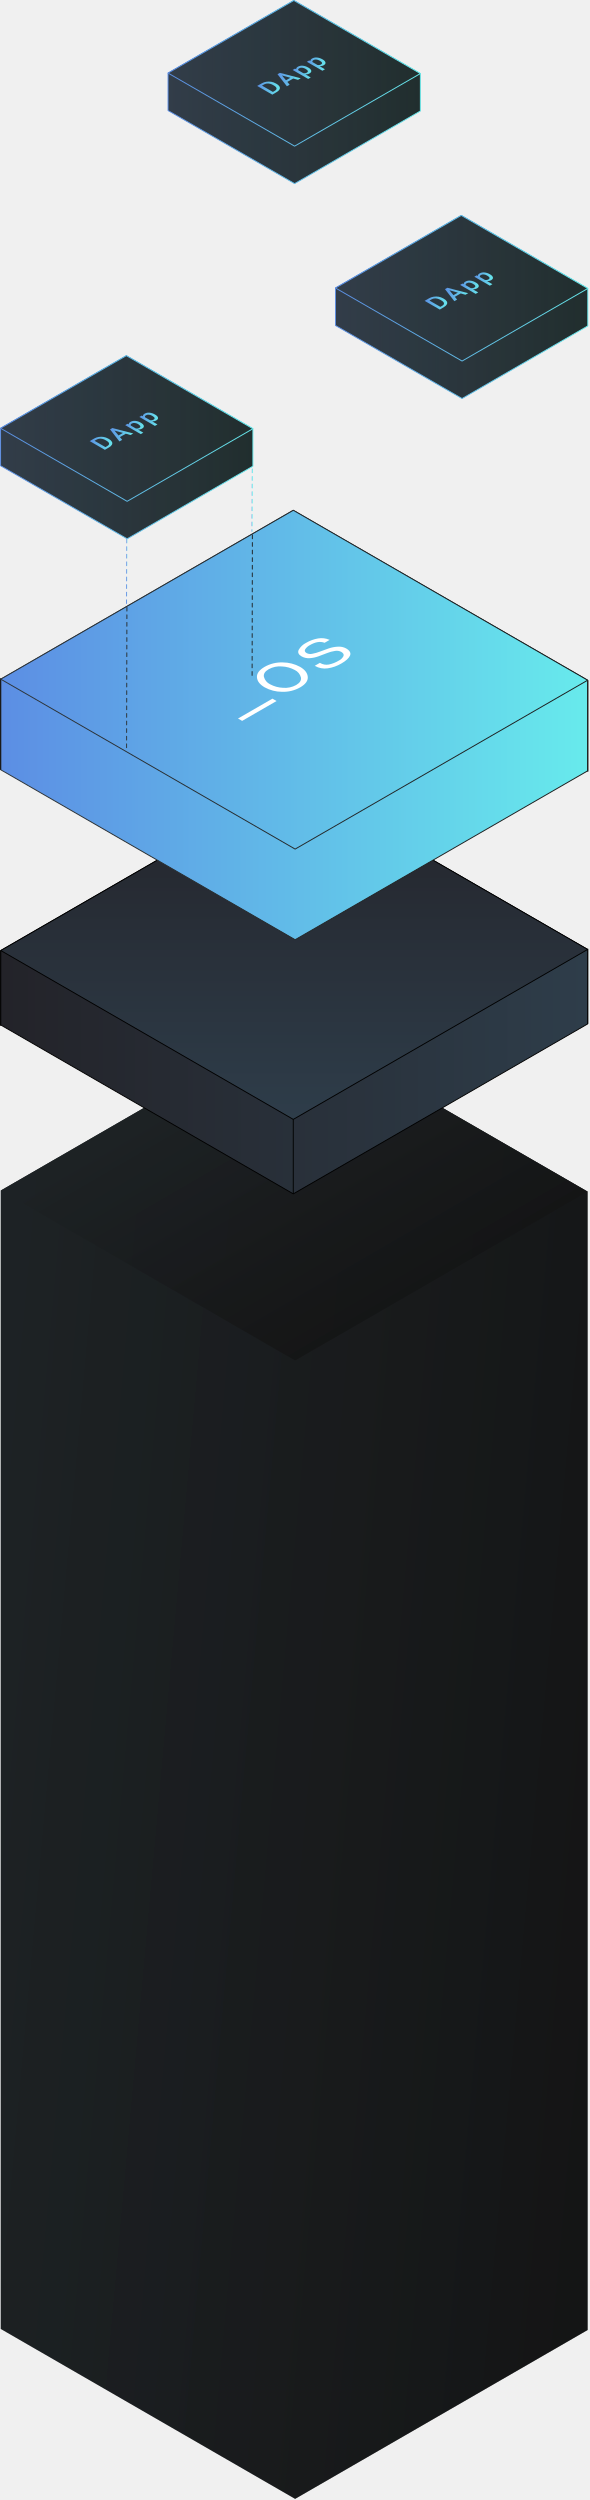
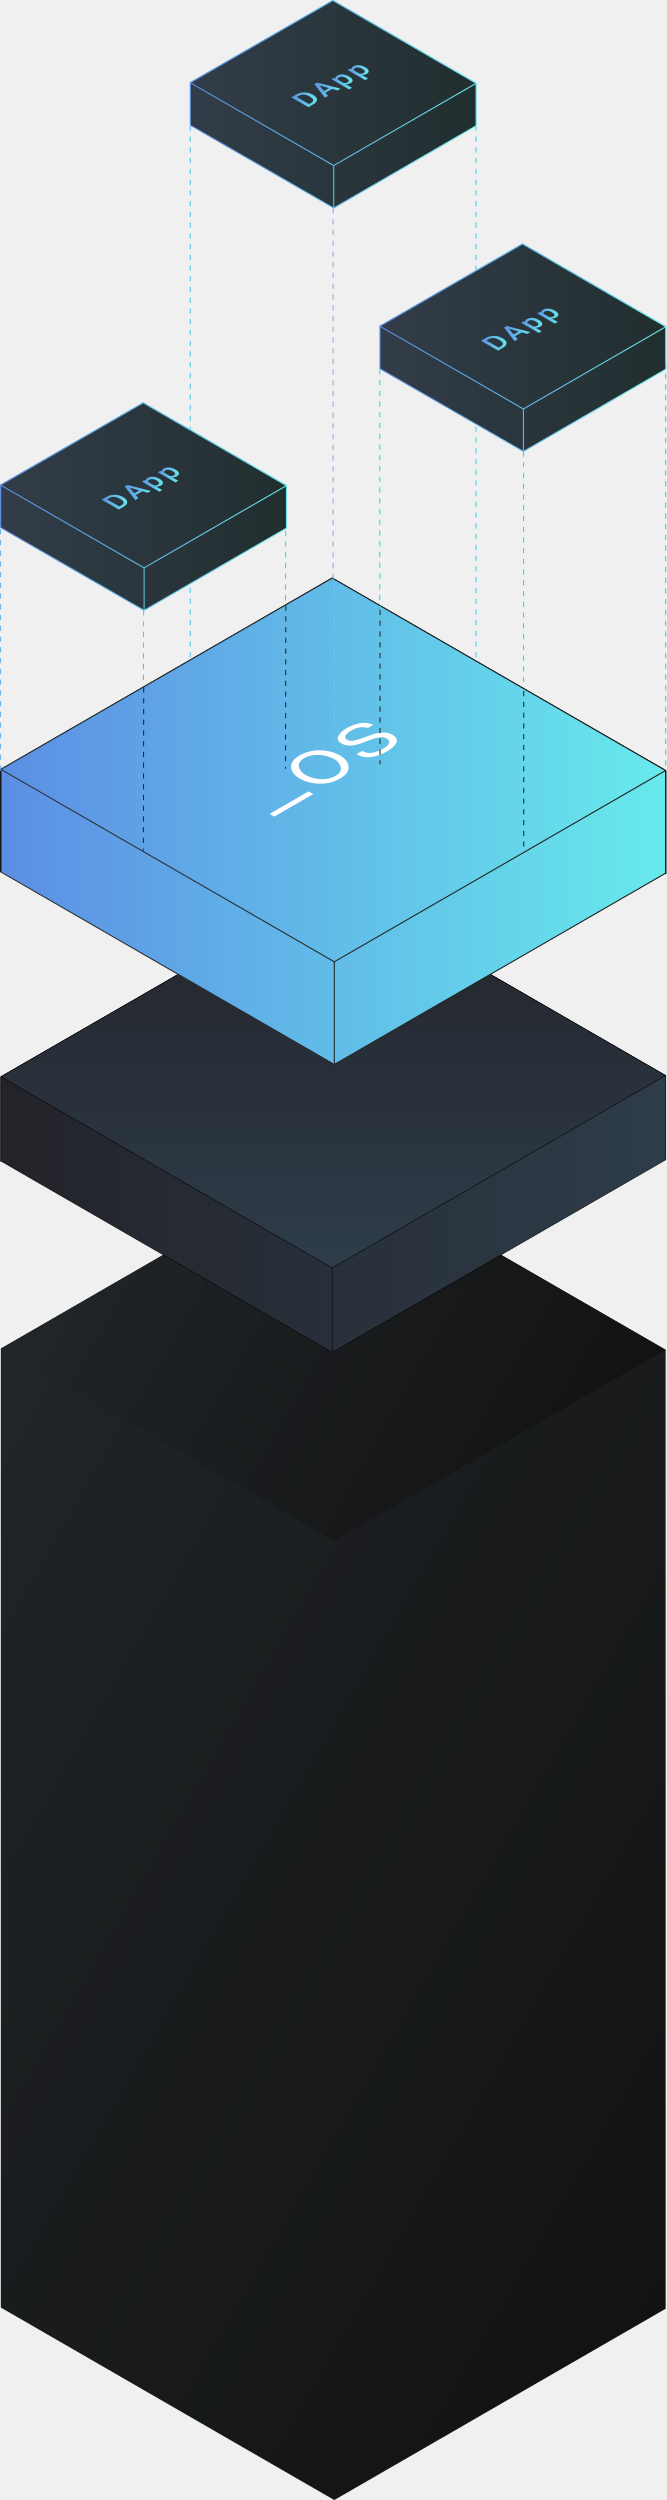
- <svg xmlns="http://www.w3.org/2000/svg" width="320px" height="1356px" viewBox="0 0 320 1356" version="1.1">
+ <svg xmlns="http://www.w3.org/2000/svg" xmlns:xlink="http://www.w3.org/1999/xlink" viewBox="0 0 310.17 1163.54">
  <defs>
-     <linearGradient x1="-29.541%" y1="31.756%" x2="129.541%" y2="68.242%" id="linearGradient-1">
-       <stop stop-color="#2D3438" offset="0%" />
-       <stop stop-color="#1A1A1A" offset="100%" />
+     <style>.cls-1{isolation:isolate;}.cls-2,.cls-7{fill:url(#linear-gradient);}.cls-3{fill:url(#linear-gradient-2);}.cls-4{fill:url(#linear-gradient-3);}.cls-5{fill:url(#linear-gradient-4);}.cls-6{fill:url(#linear-gradient-5);}.cls-7{opacity:0.35;mix-blend-mode:multiply;}.cls-10,.cls-11,.cls-12,.cls-8,.cls-9{stroke:#000;stroke-width:0.25px;}.cls-10,.cls-11,.cls-12,.cls-13,.cls-14,.cls-15,.cls-16,.cls-18,.cls-19,.cls-20,.cls-21,.cls-22,.cls-27,.cls-29,.cls-30,.cls-31,.cls-32,.cls-33,.cls-34,.cls-35,.cls-40,.cls-42,.cls-43,.cls-44,.cls-45,.cls-46,.cls-47,.cls-48,.cls-53,.cls-8,.cls-9{stroke-linecap:round;stroke-linejoin:round;}.cls-8{fill:url(#linear-gradient-7);}.cls-9{fill:url(#linear-gradient-8);}.cls-10{fill:url(#linear-gradient-9);}.cls-11{fill:url(#linear-gradient-10);}.cls-12{fill:url(#linear-gradient-11);}.cls-13,.cls-15,.cls-16,.cls-18,.cls-19,.cls-20,.cls-21,.cls-22,.cls-27,.cls-29,.cls-30,.cls-31,.cls-32,.cls-33,.cls-34,.cls-35,.cls-40,.cls-42,.cls-43,.cls-44,.cls-45,.cls-46,.cls-47,.cls-48,.cls-53{stroke-width:0.5px;}.cls-13{fill:url(#New_Gradient_Swatch);stroke:url(#gradient12);}.cls-14,.cls-15,.cls-18,.cls-19,.cls-20,.cls-27,.cls-29,.cls-30,.cls-31,.cls-32,.cls-33,.cls-40,.cls-42,.cls-43,.cls-44,.cls-45,.cls-46,.cls-53{fill:none;}.cls-14{stroke:#1a1a1a;stroke-width:0.6px;}.cls-15{stroke:url(#gradient12-2);}.cls-16{fill:url(#New_Gradient_Swatch-2);stroke:url(#gradient12-3);}.cls-17{fill:#fff;}.cls-18,.cls-19,.cls-20,.cls-29,.cls-30,.cls-31,.cls-32,.cls-33,.cls-42,.cls-43,.cls-44,.cls-45,.cls-46{stroke-dasharray:2 3;}.cls-18{stroke:url(#New_Gradient_Swatch-3);}.cls-19{stroke:url(#New_Gradient_Swatch-4);}.cls-20{stroke:url(#New_Gradient_Swatch-5);}.cls-21{fill:url(#linear-gradient-12);stroke:url(#New_Gradient_Swatch-6);}.cls-22{fill:url(#linear-gradient-13);stroke:url(#New_Gradient_Swatch-7);}.cls-23{fill:url(#New_Gradient_Swatch-8);}.cls-24{fill:url(#New_Gradient_Swatch-9);}.cls-25{fill:url(#New_Gradient_Swatch-10);}.cls-26{fill:url(#New_Gradient_Swatch-11);}.cls-27{stroke:url(#New_Gradient_Swatch-12);}.cls-28,.cls-41,.cls-54{opacity:0.1;}.cls-28{fill:url(#New_Gradient_Swatch-13);}.cls-29{stroke:url(#_);}.cls-30{stroke:url(#New_Gradient_Swatch-14);}.cls-31{stroke:url(#New_Gradient_Swatch-15);}.cls-32{stroke:url(#New_Gradient_Swatch-16);}.cls-33{stroke:url(#_2);}.cls-34{fill:url(#linear-gradient-14);stroke:url(#New_Gradient_Swatch-17);}.cls-35{fill:url(#linear-gradient-15);stroke:url(#New_Gradient_Swatch-18);}.cls-36{fill:url(#New_Gradient_Swatch-19);}.cls-37{fill:url(#New_Gradient_Swatch-20);}.cls-38{fill:url(#New_Gradient_Swatch-21);}.cls-39{fill:url(#New_Gradient_Swatch-22);}.cls-40{stroke:url(#New_Gradient_Swatch-23);}.cls-41{fill:url(#New_Gradient_Swatch-24);}.cls-42{stroke:url(#New_Gradient_Swatch-25);}.cls-43{stroke:url(#New_Gradient_Swatch-26);}.cls-44{stroke:url(#New_Gradient_Swatch-27);}.cls-45{stroke:url(#_3);}.cls-46{stroke:url(#_4);}.cls-47{fill:url(#linear-gradient-16);stroke:url(#New_Gradient_Swatch-28);}.cls-48{fill:url(#linear-gradient-17);stroke:url(#New_Gradient_Swatch-29);}.cls-49{fill:url(#New_Gradient_Swatch-30);}.cls-50{fill:url(#New_Gradient_Swatch-31);}.cls-51{fill:url(#New_Gradient_Swatch-32);}.cls-52{fill:url(#New_Gradient_Swatch-33);}.cls-53{stroke:url(#New_Gradient_Swatch-34);}.cls-54{fill:url(#New_Gradient_Swatch-35);}</style>
+     <linearGradient id="linear-gradient" x1="-57.67" y1="728.25" x2="367.85" y2="973.93" gradientUnits="userSpaceOnUse">
+       <stop offset="0" stop-color="#2d3438" />
+       <stop offset="1" stop-color="#1a1a1a" />
    </linearGradient>
-     <linearGradient x1="-12994%" y1="37.499%" x2="12994%" y2="62.499%" id="linearGradient-2">
-       <stop stop-color="#2D3438" offset="0%" />
-       <stop stop-color="#1A1A1A" offset="100%" />
+     <linearGradient id="linear-gradient-2" x1="-96.33" y1="794.81" x2="96.93" y2="906.38" xlink:href="#linear-gradient" />
+     <linearGradient id="linear-gradient-3" x1="58.96" y1="884.39" x2="252.21" y2="995.97" xlink:href="#linear-gradient" />
+     <linearGradient id="linear-gradient-4" x1="213.25" y1="795.8" x2="406.5" y2="907.37" xlink:href="#linear-gradient" />
+     <linearGradient id="linear-gradient-5" x1="38.95" y1="560.89" x2="271.22" y2="694.99" xlink:href="#linear-gradient" />
+     <linearGradient id="linear-gradient-7" x1="4495.05" y1="520.47" x2="4804.42" y2="520.47" gradientTransform="matrix(-1, 0, 0, 1, 4804.82, 0)" gradientUnits="userSpaceOnUse">
+       <stop offset="0" stop-color="#2e3d4a" />
+       <stop offset="1" stop-color="#232329" />
    </linearGradient>
-     <linearGradient x1="-12993%" y1="37.5%" x2="12994%" y2="62.5%" id="linearGradient-3">
-       <stop stop-color="#2D3438" offset="0%" />
-       <stop stop-color="#1A1A1A" offset="100%" />
+     <linearGradient id="linear-gradient-8" x1="4494.95" y1="519.97" x2="4494.95" y2="519.97" xlink:href="#linear-gradient-7" />
+     <linearGradient id="linear-gradient-9" x1="4650.23" y1="609.56" x2="4650.23" y2="609.56" xlink:href="#linear-gradient-7" />
+     <linearGradient id="linear-gradient-10" x1="4804.52" y1="520.96" x2="4804.52" y2="520.96" xlink:href="#linear-gradient-7" />
+     <linearGradient id="linear-gradient-11" x1="4649.73" y1="590.14" x2="4649.73" y2="411.53" xlink:href="#linear-gradient-7" />
+     <linearGradient id="New_Gradient_Swatch" x1="0.4" y1="382.22" x2="309.77" y2="382.22" gradientUnits="userSpaceOnUse">
+       <stop offset="0" stop-color="#5c8ee4" />
+       <stop offset="1" stop-color="#67eaec" />
    </linearGradient>
-     <linearGradient x1="-12994%" y1="37.5%" x2="12994%" y2="62.5%" id="linearGradient-4">
-       <stop stop-color="#2D3438" offset="0%" />
-       <stop stop-color="#1A1A1A" offset="100%" />
-     </linearGradient>
-     <linearGradient x1="12.461%" y1="12.457%" x2="87.539%" y2="87.537%" id="linearGradient-5">
-       <stop stop-color="#2D3438" offset="0%" />
-       <stop stop-color="#1A1A1A" offset="100%" />
-     </linearGradient>
-     <linearGradient x1="100%" y1="50%" x2="-1.17600312e-13%" y2="50%" id="linearGradient-6">
-       <stop stop-color="#2E3D4A" offset="0%" />
-       <stop stop-color="#232329" offset="100%" />
-     </linearGradient>
-     <linearGradient x1="418508%" y1="50%" x2="418508%" y2="50%" id="linearGradient-7">
-       <stop stop-color="#2E3D4A" offset="0%" />
-       <stop stop-color="#232329" offset="100%" />
-     </linearGradient>
-     <linearGradient x1="449564%" y1="50.013%" x2="449564%" y2="50.013%" id="linearGradient-8">
-       <stop stop-color="#2E3D4A" offset="0%" />
-       <stop stop-color="#232329" offset="100%" />
-     </linearGradient>
-     <linearGradient x1="480422%" y1="49.987%" x2="480422%" y2="49.987%" id="linearGradient-9">
-       <stop stop-color="#2E3D4A" offset="0%" />
-       <stop stop-color="#232329" offset="100%" />
-     </linearGradient>
-     <linearGradient x1="1502.838%" y1="100%" x2="1502.838%" y2="0%" id="linearGradient-10">
-       <stop stop-color="#2E3D4A" offset="0%" />
-       <stop stop-color="#232329" offset="100%" />
-     </linearGradient>
-     <linearGradient x1="0%" y1="49.998%" x2="100%" y2="49.998%" id="linearGradient-11">
-       <stop stop-color="#5C8EE4" offset="0%" />
-       <stop stop-color="#67EAEC" offset="100%" />
-     </linearGradient>
-     <linearGradient x1="-0.081%" y1="49.998%" x2="100.081%" y2="49.998%" id="linearGradient-12">
-       <stop stop-color="#2D3438" offset="0%" />
-       <stop stop-color="#1A1A1A" offset="100%" />
-     </linearGradient>
-     <linearGradient x1="-25%" y1="50%" x2="25%" y2="50%" id="linearGradient-13">
-       <stop stop-color="#2D3438" offset="0%" />
-       <stop stop-color="#1A1A1A" offset="100%" />
-     </linearGradient>
-     <linearGradient x1="0%" y1="49.997%" x2="100%" y2="49.997%" id="linearGradient-14">
-       <stop stop-color="#5C8EE4" offset="0%" />
-       <stop stop-color="#67EAEC" offset="100%" />
-     </linearGradient>
-     <linearGradient x1="-0.081%" y1="49.997%" x2="100.081%" y2="49.997%" id="linearGradient-15">
-       <stop stop-color="#2D3438" offset="0%" />
-       <stop stop-color="#1A1A1A" offset="100%" />
-     </linearGradient>
-     <linearGradient x1="-25%" y1="50%" x2="25%" y2="50%" id="linearGradient-16">
-       <stop stop-color="#5C8EE4" offset="0%" />
-       <stop stop-color="#67EAEC" offset="100%" />
-     </linearGradient>
-     <linearGradient x1="0%" y1="50%" x2="100%" y2="50%" id="linearGradient-17">
-       <stop stop-color="#2D3438" offset="0%" />
-       <stop stop-color="#1A1A1A" offset="100%" />
-     </linearGradient>
-     <linearGradient x1="-0.188%" y1="50%" x2="100.188%" y2="50%" id="linearGradient-18">
-       <stop stop-color="#5C8EE4" offset="0%" />
-       <stop stop-color="#67EAEC" offset="100%" />
-     </linearGradient>
-     <linearGradient x1="0.252%" y1="50.149%" x2="100.379%" y2="50.149%" id="linearGradient-19">
-       <stop stop-color="#5C8EE4" offset="0%" />
-       <stop stop-color="#67EAEC" offset="100%" />
-     </linearGradient>
-     <linearGradient x1="0.163%" y1="49.929%" x2="100.163%" y2="49.929%" id="linearGradient-20">
-       <stop stop-color="#5C8EE4" offset="0%" />
-       <stop stop-color="#67EAEC" offset="100%" />
-     </linearGradient>
-     <linearGradient x1="-0.102%" y1="50.089%" x2="100.011%" y2="50.089%" id="linearGradient-21">
-       <stop stop-color="#5C8EE4" offset="0%" />
-       <stop stop-color="#67EAEC" offset="100%" />
-     </linearGradient>
-     <linearGradient x1="0.102%" y1="50.16%" x2="100.011%" y2="50.16%" id="linearGradient-22">
-       <stop stop-color="#5C8EE4" offset="0%" />
-       <stop stop-color="#67EAEC" offset="100%" />
-     </linearGradient>
-     <linearGradient x1="0%" y1="50%" x2="100%" y2="50%" id="linearGradient-23">
-       <stop stop-color="#5C8EE4" offset="0%" />
-       <stop stop-color="#67EAEC" offset="100%" />
-     </linearGradient>
-     <linearGradient x1="-25%" y1="50%" x2="40%" y2="50%" id="linearGradient-24">
-       <stop stop-color="#2D3438" offset="0%" />
-       <stop stop-color="#1A1A1A" offset="100%" />
-     </linearGradient>
-     <linearGradient x1="-25%" y1="50%" x2="40%" y2="50%" id="linearGradient-25">
-       <stop stop-color="#5C8EE4" offset="0%" />
-       <stop stop-color="#67EAEC" offset="100%" />
-     </linearGradient>
-     <linearGradient x1="-25%" y1="49.985%" x2="40%" y2="49.985%" id="linearGradient-26">
-       <stop stop-color="#5C8EE4" offset="0%" />
-       <stop stop-color="#67EAEC" offset="100%" />
-     </linearGradient>
-     <linearGradient x1="-25%" y1="49.996%" x2="25%" y2="49.996%" id="linearGradient-27">
-       <stop stop-color="#5C8EE4" offset="0%" />
-       <stop stop-color="#67EAEC" offset="100%" />
-     </linearGradient>
-     <linearGradient x1="-25%" y1="50.007%" x2="40%" y2="50.007%" id="linearGradient-28">
-       <stop stop-color="#2D3438" offset="0%" />
-       <stop stop-color="#1A1A1A" offset="100%" />
-     </linearGradient>
-     <linearGradient x1="0%" y1="49.995%" x2="100%" y2="49.995%" id="linearGradient-29">
-       <stop stop-color="#2D3438" offset="0%" />
-       <stop stop-color="#1A1A1A" offset="100%" />
-     </linearGradient>
-     <linearGradient x1="-0.188%" y1="49.995%" x2="100.188%" y2="49.995%" id="linearGradient-30">
-       <stop stop-color="#5C8EE4" offset="0%" />
-       <stop stop-color="#67EAEC" offset="100%" />
-     </linearGradient>
-     <linearGradient x1="0%" y1="49.993%" x2="100%" y2="49.993%" id="linearGradient-31">
-       <stop stop-color="#2D3438" offset="0%" />
-       <stop stop-color="#1A1A1A" offset="100%" />
-     </linearGradient>
-     <linearGradient x1="-0.188%" y1="49.993%" x2="100.188%" y2="49.993%" id="linearGradient-32">
-       <stop stop-color="#5C8EE4" offset="0%" />
-       <stop stop-color="#67EAEC" offset="100%" />
-     </linearGradient>
-     <linearGradient x1="0.082%" y1="49.929%" x2="100.163%" y2="49.929%" id="linearGradient-33">
-       <stop stop-color="#5C8EE4" offset="0%" />
-       <stop stop-color="#67EAEC" offset="100%" />
-     </linearGradient>
-     <linearGradient x1="0.102%" y1="49.875%" x2="100.011%" y2="49.875%" id="linearGradient-34">
-       <stop stop-color="#5C8EE4" offset="0%" />
-       <stop stop-color="#67EAEC" offset="100%" />
-     </linearGradient>
-     <linearGradient x1="0.102%" y1="49.875%" x2="100.113%" y2="49.875%" id="linearGradient-35">
-       <stop stop-color="#5C8EE4" offset="0%" />
-       <stop stop-color="#67EAEC" offset="100%" />
-     </linearGradient>
-     <linearGradient x1="0%" y1="49.995%" x2="100%" y2="49.995%" id="linearGradient-36">
-       <stop stop-color="#5C8EE4" offset="0%" />
-       <stop stop-color="#67EAEC" offset="100%" />
-     </linearGradient>
-     <linearGradient x1="-25%" y1="49.997%" x2="25%" y2="49.997%" id="linearGradient-37">
-       <stop stop-color="#5C8EE4" offset="0%" />
-       <stop stop-color="#67EAEC" offset="100%" />
-     </linearGradient>
-     <linearGradient x1="-25%" y1="49.993%" x2="25%" y2="49.993%" id="linearGradient-38">
-       <stop stop-color="#2D3438" offset="0%" />
-       <stop stop-color="#1A1A1A" offset="100%" />
-     </linearGradient>
-     <linearGradient x1="-25%" y1="50.007%" x2="25%" y2="50.007%" id="linearGradient-39">
-       <stop stop-color="#2D3438" offset="0%" />
-       <stop stop-color="#1A1A1A" offset="100%" />
-     </linearGradient>
-     <linearGradient x1="0%" y1="50%" x2="100.008%" y2="50%" id="linearGradient-40">
-       <stop stop-color="#2D3438" offset="0%" />
-       <stop stop-color="#1A1A1A" offset="100%" />
-     </linearGradient>
-     <linearGradient x1="-0.188%" y1="50%" x2="100.195%" y2="50%" id="linearGradient-41">
-       <stop stop-color="#5C8EE4" offset="0%" />
-       <stop stop-color="#67EAEC" offset="100%" />
-     </linearGradient>
-     <linearGradient x1="0.251%" y1="50.149%" x2="99.792%" y2="50.149%" id="linearGradient-42">
-       <stop stop-color="#5C8EE4" offset="0%" />
-       <stop stop-color="#67EAEC" offset="100%" />
-     </linearGradient>
-     <linearGradient x1="0%" y1="49.875%" x2="100.011%" y2="49.875%" id="linearGradient-43">
-       <stop stop-color="#5C8EE4" offset="0%" />
-       <stop stop-color="#67EAEC" offset="100%" />
-     </linearGradient>
-     <linearGradient x1="-25%" y1="50.025%" x2="25%" y2="50.025%" id="linearGradient-44">
-       <stop stop-color="#5C8EE4" offset="0%" />
-       <stop stop-color="#67EAEC" offset="100%" />
-     </linearGradient>
-     <linearGradient x1="0%" y1="50%" x2="100.008%" y2="50%" id="linearGradient-45">
-       <stop stop-color="#5C8EE4" offset="0%" />
-       <stop stop-color="#67EAEC" offset="100%" />
-     </linearGradient>
+     <linearGradient id="gradient12" x1="0.15" y1="382.22" x2="310.02" y2="382.22" xlink:href="#linear-gradient" />
+     <linearGradient id="gradient12-2" x1="155.33" y1="471.31" x2="155.83" y2="471.31" xlink:href="#linear-gradient" />
+     <linearGradient id="New_Gradient_Swatch-2" x1="0.4" y1="358.33" x2="309.77" y2="358.33" xlink:href="#New_Gradient_Swatch" />
+     <linearGradient id="gradient12-3" x1="0.15" y1="358.33" x2="310.02" y2="358.33" xlink:href="#linear-gradient" />
+     <linearGradient id="New_Gradient_Swatch-3" x1="221.35" y1="183.22" x2="221.85" y2="183.22" xlink:href="#New_Gradient_Swatch" />
+     <linearGradient id="New_Gradient_Swatch-4" x1="88.33" y1="183.22" x2="88.83" y2="183.22" xlink:href="#New_Gradient_Swatch" />
+     <linearGradient id="New_Gradient_Swatch-5" x1="154.84" y1="221.66" x2="155.34" y2="221.66" xlink:href="#New_Gradient_Swatch" />
+     <linearGradient id="linear-gradient-12" x1="0.3" y1="235.78" x2="133.32" y2="235.78" xlink:href="#linear-gradient" />
+     <linearGradient id="New_Gradient_Swatch-6" x1="0.05" y1="235.78" x2="133.57" y2="235.78" xlink:href="#New_Gradient_Swatch" />
+     <linearGradient id="linear-gradient-13" x1="0.3" y1="225.9" x2="133.32" y2="225.9" xlink:href="#linear-gradient" />
+     <linearGradient id="New_Gradient_Swatch-7" x1="0.05" y1="225.9" x2="133.57" y2="225.9" xlink:href="#New_Gradient_Swatch" />
+     <linearGradient id="New_Gradient_Swatch-8" x1="47.32" y1="233.71" x2="59.24" y2="233.71" xlink:href="#New_Gradient_Swatch" />
+     <linearGradient id="New_Gradient_Swatch-9" x1="58.02" y1="229.19" x2="70.27" y2="229.19" xlink:href="#New_Gradient_Swatch" />
+     <linearGradient id="New_Gradient_Swatch-10" x1="65.99" y1="225.37" x2="75.83" y2="225.37" xlink:href="#New_Gradient_Swatch" />
+     <linearGradient id="New_Gradient_Swatch-11" x1="73.47" y1="221.05" x2="83.31" y2="221.05" xlink:href="#New_Gradient_Swatch" />
+     <linearGradient id="New_Gradient_Swatch-12" x1="66.77" y1="274.18" x2="67.27" y2="274.18" xlink:href="#New_Gradient_Swatch" />
+     <linearGradient id="New_Gradient_Swatch-13" x1="0.3" y1="235.78" x2="133.32" y2="235.78" xlink:href="#New_Gradient_Swatch" />
+     <linearGradient id="_" x1="66.48" y1="357.92" x2="67.13" y2="357.92" xlink:href="#linear-gradient" />
+     <linearGradient id="New_Gradient_Swatch-14" x1="66.48" y1="301.19" x2="67.13" y2="301.19" xlink:href="#New_Gradient_Swatch" />
+     <linearGradient id="New_Gradient_Swatch-15" x1="132.62" y1="263.69" x2="133.27" y2="263.69" xlink:href="#New_Gradient_Swatch" />
+     <linearGradient id="New_Gradient_Swatch-16" x1="0.05" y1="302.76" x2="0.55" y2="302.76" xlink:href="#New_Gradient_Swatch" />
+     <linearGradient id="_2" x1="132.62" y1="319.81" x2="133.27" y2="319.81" xlink:href="#linear-gradient" />
+     <linearGradient id="linear-gradient-14" x1="176.85" y1="161.83" x2="309.87" y2="161.83" xlink:href="#linear-gradient" />
+     <linearGradient id="New_Gradient_Swatch-17" x1="176.6" y1="161.83" x2="310.12" y2="161.83" xlink:href="#New_Gradient_Swatch" />
+     <linearGradient id="linear-gradient-15" x1="176.85" y1="151.95" x2="309.87" y2="151.95" xlink:href="#linear-gradient" />
+     <linearGradient id="New_Gradient_Swatch-18" x1="176.6" y1="151.95" x2="310.12" y2="151.95" xlink:href="#New_Gradient_Swatch" />
+     <linearGradient id="New_Gradient_Swatch-19" x1="223.87" y1="159.77" x2="235.79" y2="159.77" xlink:href="#New_Gradient_Swatch" />
+     <linearGradient id="New_Gradient_Swatch-20" x1="234.57" y1="155.24" x2="246.83" y2="155.24" xlink:href="#New_Gradient_Swatch" />
+     <linearGradient id="New_Gradient_Swatch-21" x1="242.55" y1="151.42" x2="252.38" y2="151.42" xlink:href="#New_Gradient_Swatch" />
+     <linearGradient id="New_Gradient_Swatch-22" x1="250.03" y1="147.1" x2="259.87" y2="147.1" xlink:href="#New_Gradient_Swatch" />
+     <linearGradient id="New_Gradient_Swatch-23" x1="243.32" y1="200.23" x2="243.82" y2="200.23" xlink:href="#New_Gradient_Swatch" />
+     <linearGradient id="New_Gradient_Swatch-24" x1="176.85" y1="161.83" x2="309.87" y2="161.83" xlink:href="#New_Gradient_Swatch" />
+     <linearGradient id="New_Gradient_Swatch-25" x1="309.62" y1="264.07" x2="310.12" y2="264.07" xlink:href="#New_Gradient_Swatch" />
+     <linearGradient id="New_Gradient_Swatch-26" x1="243.49" y1="264.34" x2="243.99" y2="264.34" xlink:href="#New_Gradient_Swatch" />
+     <linearGradient id="New_Gradient_Swatch-27" x1="176.6" y1="228.25" x2="177.1" y2="228.25" xlink:href="#New_Gradient_Swatch" />
+     <linearGradient id="_3" x1="243.49" y1="359.29" x2="243.99" y2="359.29" xlink:href="#linear-gradient" />
+     <linearGradient id="_4" x1="176.6" y1="319.81" x2="177.1" y2="319.81" xlink:href="#linear-gradient" />
+     <linearGradient id="linear-gradient-16" x1="88.58" y1="48.53" x2="221.6" y2="48.53" xlink:href="#linear-gradient" />
+     <linearGradient id="New_Gradient_Swatch-28" x1="88.33" y1="48.53" x2="221.85" y2="48.53" xlink:href="#New_Gradient_Swatch" />
+     <linearGradient id="linear-gradient-17" x1="88.58" y1="38.65" x2="221.6" y2="38.65" xlink:href="#linear-gradient" />
+     <linearGradient id="New_Gradient_Swatch-29" x1="88.33" y1="38.65" x2="221.85" y2="38.65" xlink:href="#New_Gradient_Swatch" />
+     <linearGradient id="New_Gradient_Swatch-30" x1="135.59" y1="46.46" x2="147.51" y2="46.46" xlink:href="#New_Gradient_Swatch" />
+     <linearGradient id="New_Gradient_Swatch-31" x1="146.3" y1="41.94" x2="158.55" y2="41.94" xlink:href="#New_Gradient_Swatch" />
+     <linearGradient id="New_Gradient_Swatch-32" x1="154.27" y1="38.11" x2="164.11" y2="38.11" xlink:href="#New_Gradient_Swatch" />
+     <linearGradient id="New_Gradient_Swatch-33" x1="161.75" y1="33.79" x2="171.59" y2="33.79" xlink:href="#New_Gradient_Swatch" />
+     <linearGradient id="New_Gradient_Swatch-34" x1="155.04" y1="86.93" x2="155.54" y2="86.93" xlink:href="#New_Gradient_Swatch" />
+     <linearGradient id="New_Gradient_Swatch-35" x1="88.58" y1="48.53" x2="221.6" y2="48.53" xlink:href="#New_Gradient_Swatch" />
  </defs>
-   <g id="Page-1" stroke="none" stroke-width="1" fill="none" fill-rule="evenodd">
-     <g id="zOS-web" transform="translate(-880, -135)">
-       <g id="hero" transform="translate(880, 135)">
-         <polygon id="Shape" fill="url(#linearGradient-1)" fill-rule="nonzero" points="318.734 646.333 159.074 554.17 0.412 645.756 0.412 1263.22 160.072 1355.393 318.734 1263.796" />
-         <path d="M0.309,645.54 L0.309,1262.994" id="Shape" fill="url(#linearGradient-2)" fill-rule="nonzero" />
-         <path d="M160.082,737.703 L160.082,1355.167" id="Shape" fill="url(#linearGradient-3)" fill-rule="nonzero" />
-         <path d="M318.837,646.559 L318.837,1264.022" id="Shape" fill="url(#linearGradient-4)" fill-rule="nonzero" />
-         <polygon id="Shape" fill="url(#linearGradient-5)" fill-rule="nonzero" points="160.072 737.929 0.412 645.756 159.074 554.17 318.734 646.333" />
-         <polygon id="Shape" fill="url(#linearGradient-1)" fill-rule="nonzero" opacity="0.35" style="mix-blend-mode: multiply;" points="318.734 646.333 159.074 554.17 0.412 645.756 0.412 1263.22 160.072 1355.393 318.734 1263.796" />
-         <polygon id="Shape" stroke="#000000" stroke-width="0.5" fill="url(#linearGradient-6)" fill-rule="nonzero" stroke-linecap="round" stroke-linejoin="round" points="0.412 515.558 160.072 423.395 318.734 514.982 318.734 555.384 159.074 647.557 0.412 555.96" />
-         <path d="M318.837,514.766 L318.837,555.158" id="Shape" stroke="#000000" stroke-width="0.5" fill="url(#linearGradient-7)" fill-rule="nonzero" stroke-linecap="round" stroke-linejoin="round" />
-         <path d="M159.064,606.928 L159.064,647.331" id="Shape" stroke="#000000" stroke-width="0.5" fill="url(#linearGradient-8)" fill-rule="nonzero" stroke-linecap="round" stroke-linejoin="round" />
-         <path d="M0.309,515.784 L0.309,556.186" id="Shape" stroke="#000000" stroke-width="0.5" fill="url(#linearGradient-9)" fill-rule="nonzero" stroke-linecap="round" stroke-linejoin="round" />
-         <polygon id="Shape" stroke="#000000" stroke-width="0.5" fill="url(#linearGradient-10)" fill-rule="nonzero" stroke-linecap="round" stroke-linejoin="round" points="159.074 607.155 318.734 514.982 160.072 423.395 0.412 515.558" />
-         <polygon id="Shape" stroke="url(#linearGradient-12)" stroke-width="0.514" fill="url(#linearGradient-11)" fill-rule="nonzero" stroke-linecap="round" stroke-linejoin="round" points="318.734 368.949 159.074 276.787 0.412 368.383 0.412 417.531 160.072 509.704 318.734 418.107" />
-         <path d="M0.309,368.157 L0.309,417.315" id="Shape" stroke="#1A1A1A" stroke-width="0.617" stroke-linecap="round" stroke-linejoin="round" />
-         <path d="M160.082,460.32 L160.082,509.477" id="Shape" stroke="url(#linearGradient-13)" stroke-width="0.514" stroke-linecap="round" stroke-linejoin="round" />
-         <path d="M318.837,369.176 L318.837,418.333" id="Shape" stroke="#1A1A1A" stroke-width="0.617" stroke-linecap="round" stroke-linejoin="round" />
-         <polygon id="Shape" stroke="url(#linearGradient-15)" stroke-width="0.514" fill="url(#linearGradient-14)" fill-rule="nonzero" stroke-linecap="round" stroke-linejoin="round" points="160.072 460.546 0.412 368.383 159.074 276.787 318.734 368.949" />
-         <polygon id="Shape" fill="#FFFFFF" fill-rule="nonzero" points="131.334 391.007 149.999 380.236 147.766 378.95 129.101 389.721" />
-         <path d="M143.537,361.696 C140.605,363.394 139.205,365.307 139.37,367.406 C139.534,369.505 140.944,371.305 143.558,372.818 C146.43,374.397 149.653,375.228 152.931,375.235 C156.387,375.372 159.813,374.538 162.819,372.828 C165.721,371.151 167.12,369.237 166.935,367.128 C166.75,365.019 165.381,363.219 162.768,361.706 C159.888,360.128 156.658,359.3 153.374,359.299 C149.936,359.169 146.53,359.999 143.537,361.696 Z M160.628,371.563 C158.451,372.766 155.964,373.289 153.487,373.065 C151.034,372.97 148.637,372.311 146.48,371.141 C144.823,370.355 143.602,368.873 143.146,367.097 C142.848,365.534 143.712,364.145 145.739,362.982 C147.915,361.779 150.403,361.256 152.88,361.48 C155.332,361.575 157.73,362.234 159.887,363.404 C161.543,364.19 162.765,365.671 163.221,367.447 C163.529,369.011 162.655,370.379 160.628,371.563 Z" id="Shape" fill="#FFFFFF" fill-rule="nonzero" />
-         <path d="M183.264,350.76 C181.578,350.831 179.911,351.147 178.315,351.696 C176.731,352.241 175.167,352.807 173.664,353.383 C172.303,353.92 170.894,354.326 169.456,354.597 C168.421,354.86 167.326,354.743 166.369,354.268 C165.34,353.692 165.073,352.992 165.515,352.21 C166.154,351.228 167.042,350.433 168.087,349.906 C171.092,348.177 173.675,347.755 175.99,348.63 L176.103,348.63 L178.799,347.076 L178.655,347.015 C176.738,346.187 174.622,345.933 172.563,346.284 C170.241,346.678 168.012,347.498 165.988,348.702 C164.31,349.538 162.922,350.861 162.006,352.498 C161.368,353.867 161.893,355.05 163.57,356.027 C164.908,356.775 166.436,357.112 167.964,356.994 C169.614,356.89 171.24,356.543 172.79,355.965 C174.343,355.4 175.877,354.823 177.368,354.237 C178.755,353.678 180.202,353.284 181.68,353.064 C182.832,352.844 184.024,353.018 185.065,353.558 C186.217,354.227 186.639,354.988 186.31,355.842 C185.771,356.913 184.892,357.774 183.81,358.291 C182.13,359.31 180.289,360.037 178.367,360.441 C176.734,360.745 175.047,360.441 173.623,359.587 L173.51,359.525 L170.722,361.13 L170.835,361.192 C172.919,362.395 175.348,362.859 177.729,362.509 C180.384,362.119 182.936,361.21 185.24,359.834 C187.658,358.435 189.212,357.015 189.839,355.605 C190.467,354.196 189.747,352.858 187.689,351.675 C186.332,350.953 184.796,350.635 183.264,350.76 Z" id="Shape" fill="#FFFFFF" fill-rule="nonzero" />
-         <path d="M228.013,60.464 L228.013,316.541" id="Shape" stroke="url(#linearGradient-16)" stroke-width="0.514" stroke-linecap="round" stroke-linejoin="round" stroke-dasharray="2.058" />
-         <path d="M91.143,60.464 L91.143,316.541" id="Shape" stroke="url(#linearGradient-16)" stroke-width="0.514" stroke-linecap="round" stroke-linejoin="round" stroke-dasharray="2.058" />
-         <path d="M159.578,100.013 L159.578,356.089" id="Shape" stroke="url(#linearGradient-16)" stroke-width="0.514" stroke-linecap="round" stroke-linejoin="round" stroke-dasharray="2.058" />
-         <polygon id="Shape" stroke="url(#linearGradient-18)" stroke-width="0.514" fill="url(#linearGradient-17)" fill-rule="nonzero" stroke-linecap="round" stroke-linejoin="round" points="137.178 232.537 68.527 192.906 0.309 232.29 0.309 252.619 68.959 292.25 137.178 252.866" />
-         <polygon id="Shape" stroke="url(#linearGradient-18)" stroke-width="0.514" fill="url(#linearGradient-17)" fill-rule="nonzero" stroke-linecap="round" stroke-linejoin="round" points="68.959 271.92 0.309 232.29 68.527 192.906 137.178 232.537" />
-         <path d="M56.89,243.987 L48.659,239.255 L51.097,237.845 C51.847,237.416 52.671,237.13 53.525,237.002 C54.414,236.85 55.322,236.85 56.211,237.002 C57.09,237.157 57.936,237.463 58.711,237.907 L59.123,238.144 C59.781,238.486 60.33,239.006 60.707,239.646 C60.975,240.129 60.975,240.716 60.707,241.199 C60.356,241.809 59.834,242.303 59.205,242.619 L56.89,243.987 Z M51.272,239.09 L57.188,242.506 L58.125,241.971 C58.879,241.539 59.222,241.069 59.154,240.561 C59.085,240.054 58.619,239.55 57.754,239.049 L57.302,238.782 C56.507,238.296 55.607,238.006 54.678,237.938 C53.839,237.889 53.005,238.089 52.28,238.514 L51.272,239.09 Z" id="Shape" fill="url(#linearGradient-19)" fill-rule="nonzero" />
-         <path d="M68.229,235.242 L65.029,237.084 L66.264,238.576 L64.772,239.44 L59.678,232.907 L60.965,232.166 L72.283,235.098 L70.781,235.963 L68.229,235.242 Z M64.288,236.189 L66.675,234.81 L62.076,233.545 L64.288,236.189 Z" id="Shape" fill="url(#linearGradient-20)" fill-rule="nonzero" />
-         <path d="M76.388,229.285 C77.328,229.827 77.863,230.386 77.994,230.962 C78.124,231.539 77.826,232.036 77.098,232.454 C76.407,232.848 75.619,233.041 74.824,233.01 L77.716,234.676 L76.337,235.469 L67.91,230.592 L69.176,229.862 L69.855,230.191 C69.772,229.676 70.078,229.217 70.77,228.812 C71.559,228.371 72.465,228.185 73.363,228.277 C74.405,228.373 75.411,228.704 76.306,229.244 L76.388,229.285 Z M74.896,230.006 C74.33,229.686 73.702,229.489 73.055,229.429 C72.508,229.354 71.952,229.458 71.47,229.728 C70.908,230.05 70.733,230.417 70.945,230.829 L73.651,232.392 C74.311,232.531 74.999,232.425 75.586,232.094 C76.025,231.84 76.193,231.542 76.09,231.199 C75.987,230.856 75.589,230.462 74.896,230.016 L74.896,230.006 Z" id="Shape" fill="url(#linearGradient-21)" fill-rule="nonzero" />
-         <path d="M84.085,224.841 C85.025,225.383 85.56,225.942 85.69,226.518 C85.82,227.094 85.522,227.591 84.795,228.01 C84.104,228.404 83.316,228.596 82.521,228.565 L85.402,230.222 L84.023,231.014 L75.586,226.147 L76.862,225.417 L77.541,225.746 C77.459,225.232 77.764,224.772 78.457,224.368 C79.245,223.927 80.151,223.74 81.05,223.833 C82.091,223.928 83.097,224.259 83.992,224.8 L84.085,224.841 Z M82.593,225.561 C82.04,225.227 81.423,225.013 80.782,224.933 C80.235,224.858 79.679,224.963 79.197,225.232 C78.635,225.554 78.46,225.921 78.673,226.333 L81.379,227.896 C82.038,228.035 82.726,227.929 83.313,227.598 C83.752,227.344 83.92,227.046 83.817,226.703 C83.714,226.36 83.306,225.983 82.593,225.571 L82.593,225.561 Z" id="Shape" fill="url(#linearGradient-22)" fill-rule="nonzero" />
-         <path d="M68.959,271.92 L68.959,292.25" id="Shape" stroke="url(#linearGradient-16)" stroke-width="0.514" stroke-linecap="round" stroke-linejoin="round" />
-         <polygon id="Shape" fill="url(#linearGradient-23)" fill-rule="nonzero" opacity="0.1" points="137.178 232.537 68.527 192.906 0.309 232.29 0.309 252.619 68.959 292.25 137.178 252.866" />
-         <path d="M68.815,329.38 L68.661,407.098" id="Shape" stroke="url(#linearGradient-24)" stroke-width="0.514" stroke-linecap="round" stroke-linejoin="round" stroke-dasharray="2.058" />
-         <path d="M68.815,292.425 L68.661,327.323" id="Shape" stroke="url(#linearGradient-25)" stroke-width="0.514" stroke-linecap="round" stroke-linejoin="round" stroke-dasharray="2.058" />
-         <path d="M136.869,254.358 L136.715,288.237" id="Shape" stroke="url(#linearGradient-26)" stroke-width="0.514" stroke-linecap="round" stroke-linejoin="round" stroke-dasharray="2.058" />
-         <path d="M0.309,253.566 L0.309,369.423" id="Shape" stroke="url(#linearGradient-27)" stroke-width="0.514" stroke-linecap="round" stroke-linejoin="round" stroke-dasharray="2.058" />
-         <path d="M136.869,290.172 L136.715,367.879" id="Shape" stroke="url(#linearGradient-28)" stroke-width="0.514" stroke-linecap="round" stroke-linejoin="round" stroke-dasharray="2.058" />
-         <polygon id="Shape" stroke="url(#linearGradient-30)" stroke-width="0.514" fill="url(#linearGradient-29)" fill-rule="nonzero" stroke-linecap="round" stroke-linejoin="round" points="318.837 156.454 250.186 116.834 181.968 156.218 181.968 176.537 250.619 216.168 318.837 176.784" />
-         <polygon id="Shape" stroke="url(#linearGradient-32)" stroke-width="0.514" fill="url(#linearGradient-31)" fill-rule="nonzero" stroke-linecap="round" stroke-linejoin="round" points="250.619 195.838 181.968 156.218 250.186 116.834 318.837 156.454" />
-         <path d="M238.549,167.916 L230.318,163.183 L232.756,161.773 C233.506,161.344 234.33,161.058 235.185,160.93 C236.073,160.778 236.981,160.778 237.87,160.93 C238.75,161.085 239.596,161.391 240.37,161.835 L240.782,162.072 C241.434,162.4 241.982,162.902 242.367,163.522 C242.634,164.006 242.634,164.593 242.367,165.076 C242.015,165.686 241.493,166.18 240.864,166.496 L238.549,167.916 Z M232.931,163.018 L238.848,166.434 L239.784,165.899 C240.538,165.467 240.881,164.997 240.813,164.49 C240.744,163.982 240.278,163.478 239.414,162.977 L238.961,162.71 C238.166,162.224 237.266,161.935 236.337,161.866 C235.498,161.817 234.664,162.017 233.94,162.442 L232.931,163.018 Z" id="Shape" fill="url(#linearGradient-19)" fill-rule="nonzero" />
-         <path d="M249.888,159.16 L246.688,161.002 L247.923,162.494 L246.431,163.358 L241.348,156.825 L242.634,156.084 L253.952,159.016 L252.45,159.88 L249.888,159.16 Z M245.947,160.107 L248.334,158.728 L243.745,157.411 L245.947,160.107 Z" id="Shape" fill="url(#linearGradient-33)" fill-rule="nonzero" />
-         <path d="M258.048,153.214 C258.987,153.755 259.522,154.314 259.653,154.891 C259.783,155.467 259.485,155.964 258.758,156.382 C258.066,156.776 257.279,156.969 256.484,156.938 L259.375,158.605 L257.996,159.397 L249.559,154.531 L250.824,153.8 L251.504,154.129 C251.421,153.615 251.726,153.155 252.419,152.751 C253.208,152.31 254.113,152.123 255.012,152.216 C256.054,152.311 257.06,152.642 257.955,153.183 L258.048,153.214 Z M256.556,153.934 C256.003,153.6 255.386,153.386 254.745,153.306 C254.198,153.23 253.642,153.335 253.16,153.605 C252.598,153.927 252.423,154.294 252.635,154.705 L255.341,156.269 C256.001,156.408 256.689,156.302 257.276,155.971 C257.715,155.717 257.883,155.419 257.78,155.076 C257.677,154.733 257.269,154.352 256.556,153.934 Z" id="Shape" fill="url(#linearGradient-34)" fill-rule="nonzero" />
-         <path d="M265.744,148.769 C266.684,149.311 267.219,149.87 267.349,150.446 C267.48,151.022 267.181,151.519 266.454,151.938 C265.763,152.332 264.975,152.524 264.18,152.493 L267.071,154.16 L265.693,154.952 L257.255,150.086 L258.531,149.355 L259.21,149.685 C259.128,149.17 259.433,148.711 260.126,148.306 C260.915,147.865 261.82,147.679 262.719,147.771 C263.76,147.867 264.767,148.197 265.662,148.738 L265.744,148.769 Z M264.252,149.489 C263.699,149.155 263.082,148.942 262.441,148.862 C261.895,148.786 261.338,148.891 260.857,149.16 C260.294,149.482 260.119,149.849 260.332,150.261 L263.038,151.825 C263.698,151.963 264.385,151.857 264.972,151.526 C265.411,151.273 265.579,150.974 265.477,150.631 C265.374,150.288 264.965,149.908 264.252,149.489 Z" id="Shape" fill="url(#linearGradient-35)" fill-rule="nonzero" />
-         <path d="M250.619,195.838 L250.619,216.168" id="Shape" stroke="url(#linearGradient-16)" stroke-width="0.514" stroke-linecap="round" stroke-linejoin="round" />
-         <polygon id="Shape" fill="url(#linearGradient-36)" fill-rule="nonzero" opacity="0.1" points="318.837 156.454 250.186 116.834 181.968 156.218 181.968 176.537 250.619 216.168 318.837 176.784" />
-         <path d="M318.837,173.955 L318.837,369.423" id="Shape" stroke="url(#linearGradient-37)" stroke-width="0.514" stroke-linecap="round" stroke-linejoin="round" stroke-dasharray="2.058" />
-         <path d="M250.794,216.343 L250.794,327.58" id="Shape" stroke="url(#linearGradient-16)" stroke-width="0.514" stroke-linecap="round" stroke-linejoin="round" stroke-dasharray="2.058" />
-         <path d="M181.968,177.041 L181.968,292.62" id="Shape" stroke="url(#linearGradient-16)" stroke-width="0.514" stroke-linecap="round" stroke-linejoin="round" stroke-dasharray="2.058" />
-         <path d="M250.794,331.119 L250.794,408.189" id="Shape" stroke="url(#linearGradient-38)" stroke-width="0.514" stroke-linecap="round" stroke-linejoin="round" stroke-dasharray="2.058" />
-         <path d="M181.968,292.26 L181.968,365.791" id="Shape" stroke="url(#linearGradient-39)" stroke-width="0.514" stroke-linecap="round" stroke-linejoin="round" stroke-dasharray="2.058" />
-         <polygon id="Shape" stroke="url(#linearGradient-41)" stroke-width="0.514" fill="url(#linearGradient-40)" fill-rule="nonzero" stroke-linecap="round" stroke-linejoin="round" points="228.003 39.888 159.362 0.257 91.143 39.641 91.143 59.96 159.784 99.601 228.003 60.218" />
-         <polygon id="Shape" stroke="url(#linearGradient-41)" stroke-width="0.514" fill="url(#linearGradient-40)" fill-rule="nonzero" stroke-linecap="round" stroke-linejoin="round" points="159.784 79.271 91.143 39.641 159.362 0.257 228.003 39.888" />
-         <path d="M147.714,51.339 L139.483,46.606 L141.994,45.197 C142.744,44.767 143.567,44.481 144.422,44.353 C145.311,44.201 146.219,44.201 147.107,44.353 C147.987,44.508 148.833,44.814 149.608,45.258 L150.019,45.495 C150.671,45.823 151.219,46.325 151.604,46.946 C151.871,47.429 151.871,48.016 151.604,48.499 C151.253,49.109 150.73,49.603 150.102,49.919 L147.714,51.339 Z M142.096,46.441 L148.013,49.857 L148.949,49.322 C149.704,48.89 150.047,48.42 149.978,47.913 C149.91,47.405 149.443,46.901 148.579,46.4 L148.126,46.133 C147.331,45.647 146.432,45.358 145.502,45.289 C144.664,45.24 143.829,45.441 143.105,45.865 L142.096,46.441 Z" id="Shape" fill="url(#linearGradient-42)" fill-rule="nonzero" />
-         <path d="M159.053,42.594 L155.853,44.435 L157.088,45.927 L155.596,46.791 L150.513,40.258 L151.799,39.517 L163.118,42.45 L161.615,43.314 L159.053,42.594 Z M155.113,43.54 L157.51,42.182 L152.911,40.906 L155.113,43.54 Z" id="Shape" fill="url(#linearGradient-20)" fill-rule="nonzero" />
-         <path d="M167.213,36.637 C168.153,37.179 168.688,37.738 168.818,38.314 C168.948,38.89 168.65,39.387 167.923,39.805 C167.232,40.199 166.444,40.392 165.649,40.361 L168.54,42.028 L167.161,42.82 L158.724,37.954 L159.99,37.223 L160.669,37.552 C160.586,37.038 160.892,36.578 161.585,36.174 C162.373,35.733 163.279,35.546 164.177,35.639 C165.219,35.734 166.225,36.065 167.12,36.606 L167.213,36.637 Z M165.721,37.357 C165.168,37.023 164.551,36.809 163.91,36.729 C163.363,36.653 162.807,36.758 162.325,37.028 C161.763,37.35 161.588,37.717 161.801,38.128 L164.507,39.692 C165.166,39.831 165.854,39.725 166.441,39.394 C166.88,39.14 167.048,38.842 166.945,38.499 C166.842,38.156 166.438,37.775 165.731,37.357 L165.721,37.357 Z" id="Shape" fill="url(#linearGradient-35)" fill-rule="nonzero" />
-         <path d="M174.92,32.192 C175.859,32.734 176.394,33.293 176.525,33.869 C176.655,34.445 176.357,34.943 175.63,35.361 C174.938,35.755 174.151,35.947 173.356,35.917 L176.247,37.583 L174.868,38.375 L166.431,33.509 L167.707,32.779 L168.386,33.108 C168.304,32.593 168.609,32.134 169.302,31.729 C170.09,31.288 170.996,31.102 171.895,31.194 C172.936,31.29 173.942,31.621 174.837,32.161 L174.92,32.192 Z M173.428,32.912 C172.875,32.579 172.258,32.365 171.617,32.285 C171.07,32.21 170.514,32.314 170.032,32.583 C169.47,32.905 169.295,33.272 169.507,33.684 L172.214,35.248 C172.873,35.386 173.561,35.28 174.148,34.949 C174.587,34.696 174.755,34.397 174.652,34.054 C174.549,33.711 174.141,33.334 173.428,32.923 L173.428,32.912 Z" id="Shape" fill="url(#linearGradient-43)" fill-rule="nonzero" />
-         <path d="M159.784,79.271 L159.784,99.591" id="Shape" stroke="url(#linearGradient-44)" stroke-width="0.514" stroke-linecap="round" stroke-linejoin="round" />
-         <polygon id="Shape" fill="url(#linearGradient-45)" fill-rule="nonzero" opacity="0.1" points="228.003 39.888 159.362 0.257 91.143 39.641 91.143 59.96 159.784 99.601 228.003 60.218" />
+   <g class="cls-1">
+     <g id="Layer_2" data-name="Layer 2">
+       <g id="ilus">
+         <polygon class="cls-2" points="309.77 628.22 154.6 538.64 0.4 627.66 0.4 1073.96 155.57 1163.54 309.77 1074.52 309.77 628.22" />
+         <line class="cls-3" x1="0.3" y1="627.45" x2="0.3" y2="1073.74" />
+         <line class="cls-4" x1="155.58" y1="717.03" x2="155.58" y2="1163.33" />
+         <line class="cls-5" x1="309.87" y1="628.44" x2="309.87" y2="1074.73" />
+         <polygon class="cls-6" points="155.57 717.25 0.4 627.66 154.6 538.64 309.77 628.22 155.57 717.25" />
+         <polygon class="cls-7" points="309.77 628.22 154.6 538.64 0.4 627.66 0.4 1073.96 155.57 1163.54 309.77 1074.52 309.77 628.22" />
+         <polygon class="cls-8" points="0.4 501.11 155.57 411.53 309.77 500.55 309.77 539.82 154.6 629.41 0.4 540.38 0.4 501.11" />
+         <line class="cls-9" x1="309.87" y1="500.34" x2="309.87" y2="539.6" />
+         <line class="cls-10" x1="154.59" y1="589.92" x2="154.59" y2="629.19" />
+         <line class="cls-11" x1="0.3" y1="501.33" x2="0.3" y2="540.6" />
+         <polygon class="cls-12" points="154.6 590.14 309.77 500.55 155.57 411.53 0.4 501.11 154.6 590.14" />
+         <polygon class="cls-13" points="309.77 358.61 154.6 269.03 0.4 358.06 0.4 405.83 155.57 495.42 309.77 406.39 309.77 358.61" />
+         <line class="cls-14" x1="0.3" y1="357.84" x2="0.3" y2="405.62" />
+         <line class="cls-15" x1="155.58" y1="447.42" x2="155.58" y2="495.2" />
+         <line class="cls-14" x1="309.87" y1="358.83" x2="309.87" y2="406.61" />
+         <polygon class="cls-16" points="155.57 447.64 0.4 358.06 154.6 269.03 309.77 358.61 155.57 447.64" />
+         <polygon class="cls-17" points="127.64 380.05 145.78 369.58 143.61 368.33 125.47 378.8 127.64 380.05" />
+         <path class="cls-17" d="M139.5,351.56c-2.85,1.65-4.21,3.51-4.05,5.55s1.53,3.79,4.07,5.26a19,19,0,0,0,9.11,2.35,18,18,0,0,0,9.61-2.34c2.82-1.63,4.18-3.49,4-5.54s-1.51-3.8-4.05-5.27a19,19,0,0,0-9.13-2.34A18,18,0,0,0,139.5,351.56Zm16.61,9.59a12.09,12.09,0,0,1-6.94,1.46,15.54,15.54,0,0,1-6.81-1.87,6,6,0,0,1-3.24-3.93c-.29-1.52.55-2.87,2.52-4a12.09,12.09,0,0,1,6.94-1.46,15.55,15.55,0,0,1,6.81,1.87,6,6,0,0,1,3.24,3.93C158.93,358.67,158.08,360,156.11,361.15Z" />
+         <path class="cls-17" d="M178.11,340.93a17,17,0,0,0-4.81.91c-1.54.53-3.06,1.08-4.52,1.64a22.48,22.48,0,0,1-4.09,1.18,4.34,4.34,0,0,1-3-.32c-1-.56-1.26-1.24-.83-2a6.45,6.45,0,0,1,2.5-2.24c2.92-1.68,5.43-2.09,7.68-1.24l.11,0,2.62-1.51-.14-.06a10.49,10.49,0,0,0-5.92-.71,18.57,18.57,0,0,0-6.39,2.35,9.07,9.07,0,0,0-3.87,3.69c-.62,1.33-.11,2.48,1.52,3.43a7.56,7.56,0,0,0,4.27.94,16.39,16.39,0,0,0,4.69-1c1.51-.55,3-1.11,4.45-1.68a18.49,18.49,0,0,1,4.19-1.14,5.07,5.07,0,0,1,3.29.48c1.12.65,1.53,1.39,1.21,2.22a5.25,5.25,0,0,1-2.43,2.38,16.89,16.89,0,0,1-5.29,2.09,6.61,6.61,0,0,1-4.61-.83l-.11-.06-2.71,1.56.11.06a10.38,10.38,0,0,0,6.7,1.28,19.86,19.86,0,0,0,7.3-2.6c2.35-1.36,3.86-2.74,4.47-4.11s-.09-2.67-2.09-3.82A7.8,7.8,0,0,0,178.11,340.93Z" />
+         <line class="cls-18" x1="221.6" y1="58.77" x2="221.6" y2="307.67" />
+         <line class="cls-19" x1="88.58" y1="58.77" x2="88.58" y2="307.67" />
+         <line class="cls-20" x1="155.09" y1="97.21" x2="155.09" y2="346.11" />
+         <polygon class="cls-21" points="133.32 226.02 66.6 187.5 0.3 225.78 0.3 245.54 67.02 284.06 133.32 245.78 133.32 226.02" />
+         <polygon class="cls-22" points="67.02 264.3 0.3 225.78 66.6 187.5 133.32 226.02 67.02 264.3" />
+         <path class="cls-23" d="M55.29,237.15l-8-4.6,2.37-1.37a6.78,6.78,0,0,1,2.36-.82,7.76,7.76,0,0,1,2.61,0,7.51,7.51,0,0,1,2.43.88l.4.23A3.85,3.85,0,0,1,59,232.93a1.56,1.56,0,0,1,0,1.51,3.5,3.5,0,0,1-1.46,1.38Zm-5.46-4.76,5.75,3.32.91-.52q1.1-.63,1-1.37t-1.36-1.47l-.44-.26a5.69,5.69,0,0,0-2.55-.82,4.13,4.13,0,0,0-2.33.56Z" />
+         <path class="cls-24" d="M66.31,228.65l-3.11,1.79,1.2,1.45-1.45.84L58,226.38l1.25-.72,11,2.85-1.46.84Zm-3.83.92,2.32-1.34L60.33,227Z" />
+         <path class="cls-25" d="M74.24,222.86q1.37.79,1.56,1.63t-.87,1.45a4.14,4.14,0,0,1-2.21.54l2.81,1.62-1.34.77L66,224.13l1.23-.71.66.32q-.12-.75.89-1.34a4.27,4.27,0,0,1,2.52-.52,6.72,6.72,0,0,1,2.86.94Zm-1.45.7A4.48,4.48,0,0,0,71,223a2.46,2.46,0,0,0-1.54.29q-.82.47-.51,1.07l2.63,1.52a2.7,2.7,0,0,0,1.88-.29q.64-.37.49-.87T72.79,223.57Z" />
+         <path class="cls-26" d="M81.72,218.54q1.37.79,1.56,1.63t-.87,1.45a4.14,4.14,0,0,1-2.21.54L83,223.77l-1.34.77-8.2-4.73,1.24-.71.66.32q-.12-.75.89-1.34a4.27,4.27,0,0,1,2.52-.52,6.72,6.72,0,0,1,2.86.94Zm-1.45.7a4.48,4.48,0,0,0-1.76-.61,2.47,2.47,0,0,0-1.54.29q-.82.47-.51,1.07l2.63,1.52a2.7,2.7,0,0,0,1.88-.29q.64-.37.49-.87T80.27,219.25Z" />
+         <line class="cls-27" x1="67.02" y1="264.3" x2="67.02" y2="284.06" />
+         <polygon class="cls-28" points="133.32 226.02 66.6 187.5 0.3 225.78 0.3 245.54 67.02 284.06 133.32 245.78 133.32 226.02" />
+         <line class="cls-29" x1="66.88" y1="320.15" x2="66.73" y2="395.69" />
+         <line class="cls-30" x1="66.88" y1="284.23" x2="66.73" y2="318.15" />
+         <line class="cls-31" x1="133.02" y1="247.23" x2="132.87" y2="280.16" />
+         <line class="cls-32" x1="0.3" y1="246.46" x2="0.3" y2="359.07" />
+         <line class="cls-33" x1="133.02" y1="282.04" x2="132.87" y2="357.57" />
+         <polygon class="cls-34" points="309.87 152.07 243.15 113.56 176.85 151.84 176.85 171.59 243.57 210.11 309.87 171.83 309.87 152.07" />
+         <polygon class="cls-35" points="243.57 190.35 176.85 151.84 243.15 113.56 309.87 152.07 243.57 190.35" />
+         <path class="cls-36" d="M231.84,163.21l-8-4.6,2.37-1.37a6.78,6.78,0,0,1,2.36-.82,7.76,7.76,0,0,1,2.61,0,7.51,7.51,0,0,1,2.43.88l.4.23a3.85,3.85,0,0,1,1.54,1.41,1.56,1.56,0,0,1,0,1.51,3.5,3.5,0,0,1-1.46,1.38Zm-5.46-4.76,5.75,3.32.91-.52q1.1-.63,1-1.37t-1.36-1.47l-.44-.26a5.69,5.69,0,0,0-2.55-.82,4.13,4.13,0,0,0-2.33.56Z" />
+         <path class="cls-37" d="M242.86,154.7l-3.11,1.79,1.2,1.45-1.45.84-4.94-6.35,1.25-.72,11,2.85-1.46.84Zm-3.83.92,2.32-1.34L236.89,153Z" />
+         <path class="cls-38" d="M250.79,148.92q1.37.79,1.56,1.63t-.87,1.45a4.14,4.14,0,0,1-2.21.54l2.81,1.62-1.34.77-8.2-4.73,1.23-.71.66.32q-.12-.75.89-1.34a4.27,4.27,0,0,1,2.52-.52,6.72,6.72,0,0,1,2.86.94Zm-1.45.7a4.48,4.48,0,0,0-1.76-.61,2.46,2.46,0,0,0-1.54.29q-.82.47-.51,1.07l2.63,1.52a2.7,2.7,0,0,0,1.88-.29q.64-.37.49-.87T249.34,149.62Z" />
+         <path class="cls-39" d="M258.27,144.6q1.37.79,1.56,1.63t-.87,1.45a4.14,4.14,0,0,1-2.21.54l2.81,1.62-1.34.77-8.2-4.73,1.24-.71.66.32q-.12-.75.89-1.34a4.27,4.27,0,0,1,2.52-.52,6.72,6.72,0,0,1,2.86.94Zm-1.45.7a4.48,4.48,0,0,0-1.76-.61,2.47,2.47,0,0,0-1.54.29q-.82.47-.51,1.07l2.63,1.52a2.7,2.7,0,0,0,1.88-.29q.64-.37.49-.87T256.82,145.3Z" />
+         <line class="cls-40" x1="243.57" y1="190.35" x2="243.57" y2="210.11" />
+         <polygon class="cls-41" points="309.87 152.07 243.15 113.56 176.85 151.84 176.85 171.59 243.57 210.11 309.87 171.83 309.87 152.07" />
+         <line class="cls-42" x1="309.87" y1="169.08" x2="309.87" y2="359.07" />
+         <line class="cls-43" x1="243.74" y1="210.28" x2="243.74" y2="318.4" />
+         <line class="cls-44" x1="176.85" y1="172.08" x2="176.85" y2="284.42" />
+         <line class="cls-45" x1="243.74" y1="321.84" x2="243.74" y2="396.75" />
+         <line class="cls-46" x1="176.85" y1="284.07" x2="176.85" y2="355.54" />
+         <polygon class="cls-47" points="221.59 38.77 154.88 0.25 88.58 38.53 88.58 58.28 155.29 96.81 221.59 58.53 221.59 38.77" />
+         <polygon class="cls-48" points="155.29 77.05 88.58 38.53 154.88 0.25 221.59 38.77 155.29 77.05" />
+         <path class="cls-49" d="M143.56,49.9l-8-4.6L138,43.93a6.78,6.78,0,0,1,2.36-.82,7.76,7.76,0,0,1,2.61,0,7.51,7.51,0,0,1,2.43.88l.4.23a3.85,3.85,0,0,1,1.54,1.41,1.56,1.56,0,0,1,0,1.51,3.5,3.5,0,0,1-1.46,1.38Zm-5.46-4.76,5.75,3.32.91-.52q1.1-.63,1-1.37t-1.36-1.47l-.44-.26a5.69,5.69,0,0,0-2.55-.82,4.13,4.13,0,0,0-2.33.56Z" />
+         <path class="cls-50" d="M154.58,41.4l-3.11,1.79,1.2,1.45-1.45.84-4.94-6.35,1.25-.72,11,2.85-1.46.84Zm-3.83.92L153.08,41l-4.47-1.24Z" />
+         <path class="cls-51" d="M162.51,35.61q1.37.79,1.56,1.63t-.87,1.45a4.14,4.14,0,0,1-2.21.54l2.81,1.62-1.34.77-8.2-4.73,1.23-.71.66.32q-.12-.75.89-1.34a4.27,4.27,0,0,1,2.52-.52,6.72,6.72,0,0,1,2.86.94Zm-1.45.7a4.48,4.48,0,0,0-1.76-.61,2.46,2.46,0,0,0-1.54.29q-.82.47-.51,1.07l2.63,1.52a2.7,2.7,0,0,0,1.88-.29q.64-.37.49-.87T161.07,36.31Z" />
+         <path class="cls-52" d="M170,31.29q1.37.79,1.56,1.63t-.87,1.45a4.14,4.14,0,0,1-2.21.54l2.81,1.62-1.34.77-8.2-4.73,1.24-.71.66.32q-.12-.75.89-1.34a4.27,4.27,0,0,1,2.52-.52,6.72,6.72,0,0,1,2.86.94Zm-1.45.7a4.48,4.48,0,0,0-1.76-.61,2.47,2.47,0,0,0-1.54.29q-.82.47-.51,1.07l2.63,1.52a2.7,2.7,0,0,0,1.88-.29q.64-.37.49-.87T168.55,32Z" />
+         <line class="cls-53" x1="155.29" y1="77.05" x2="155.29" y2="96.8" />
+         <polygon class="cls-54" points="221.59 38.77 154.88 0.25 88.58 38.53 88.58 58.28 155.29 96.81 221.59 58.53 221.59 38.77" />
      </g>
    </g>
  </g>
</svg>
